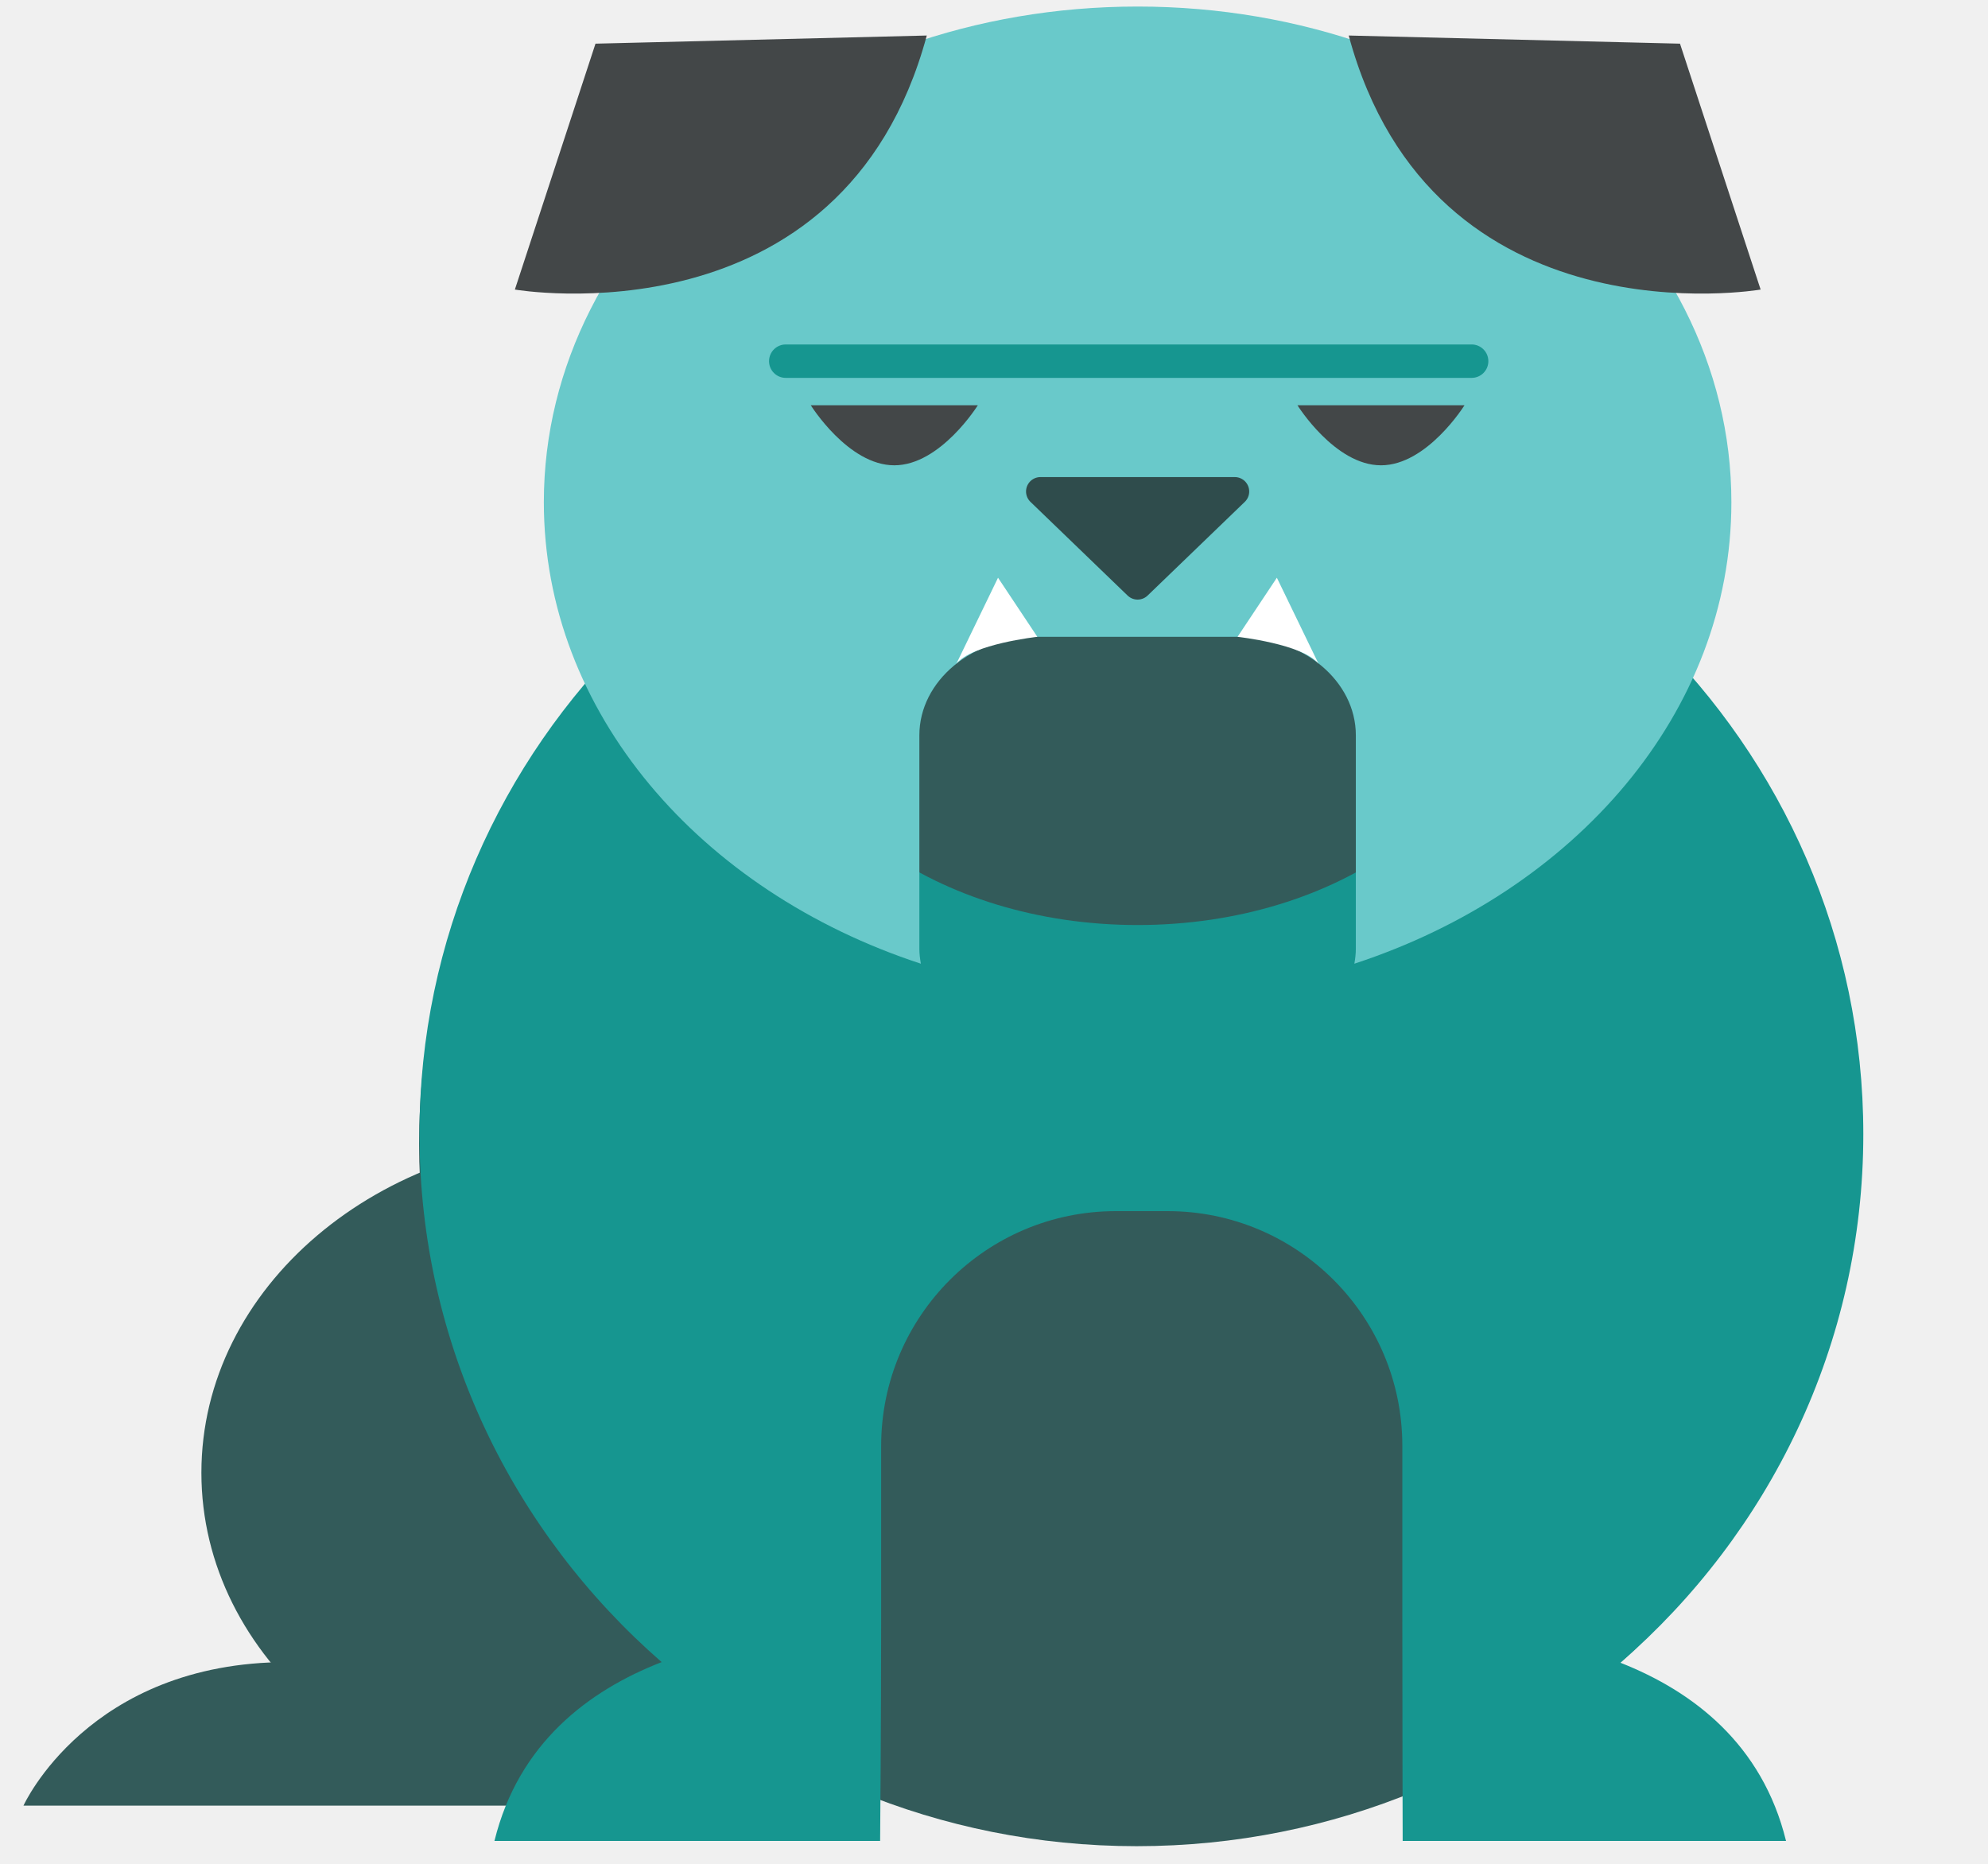
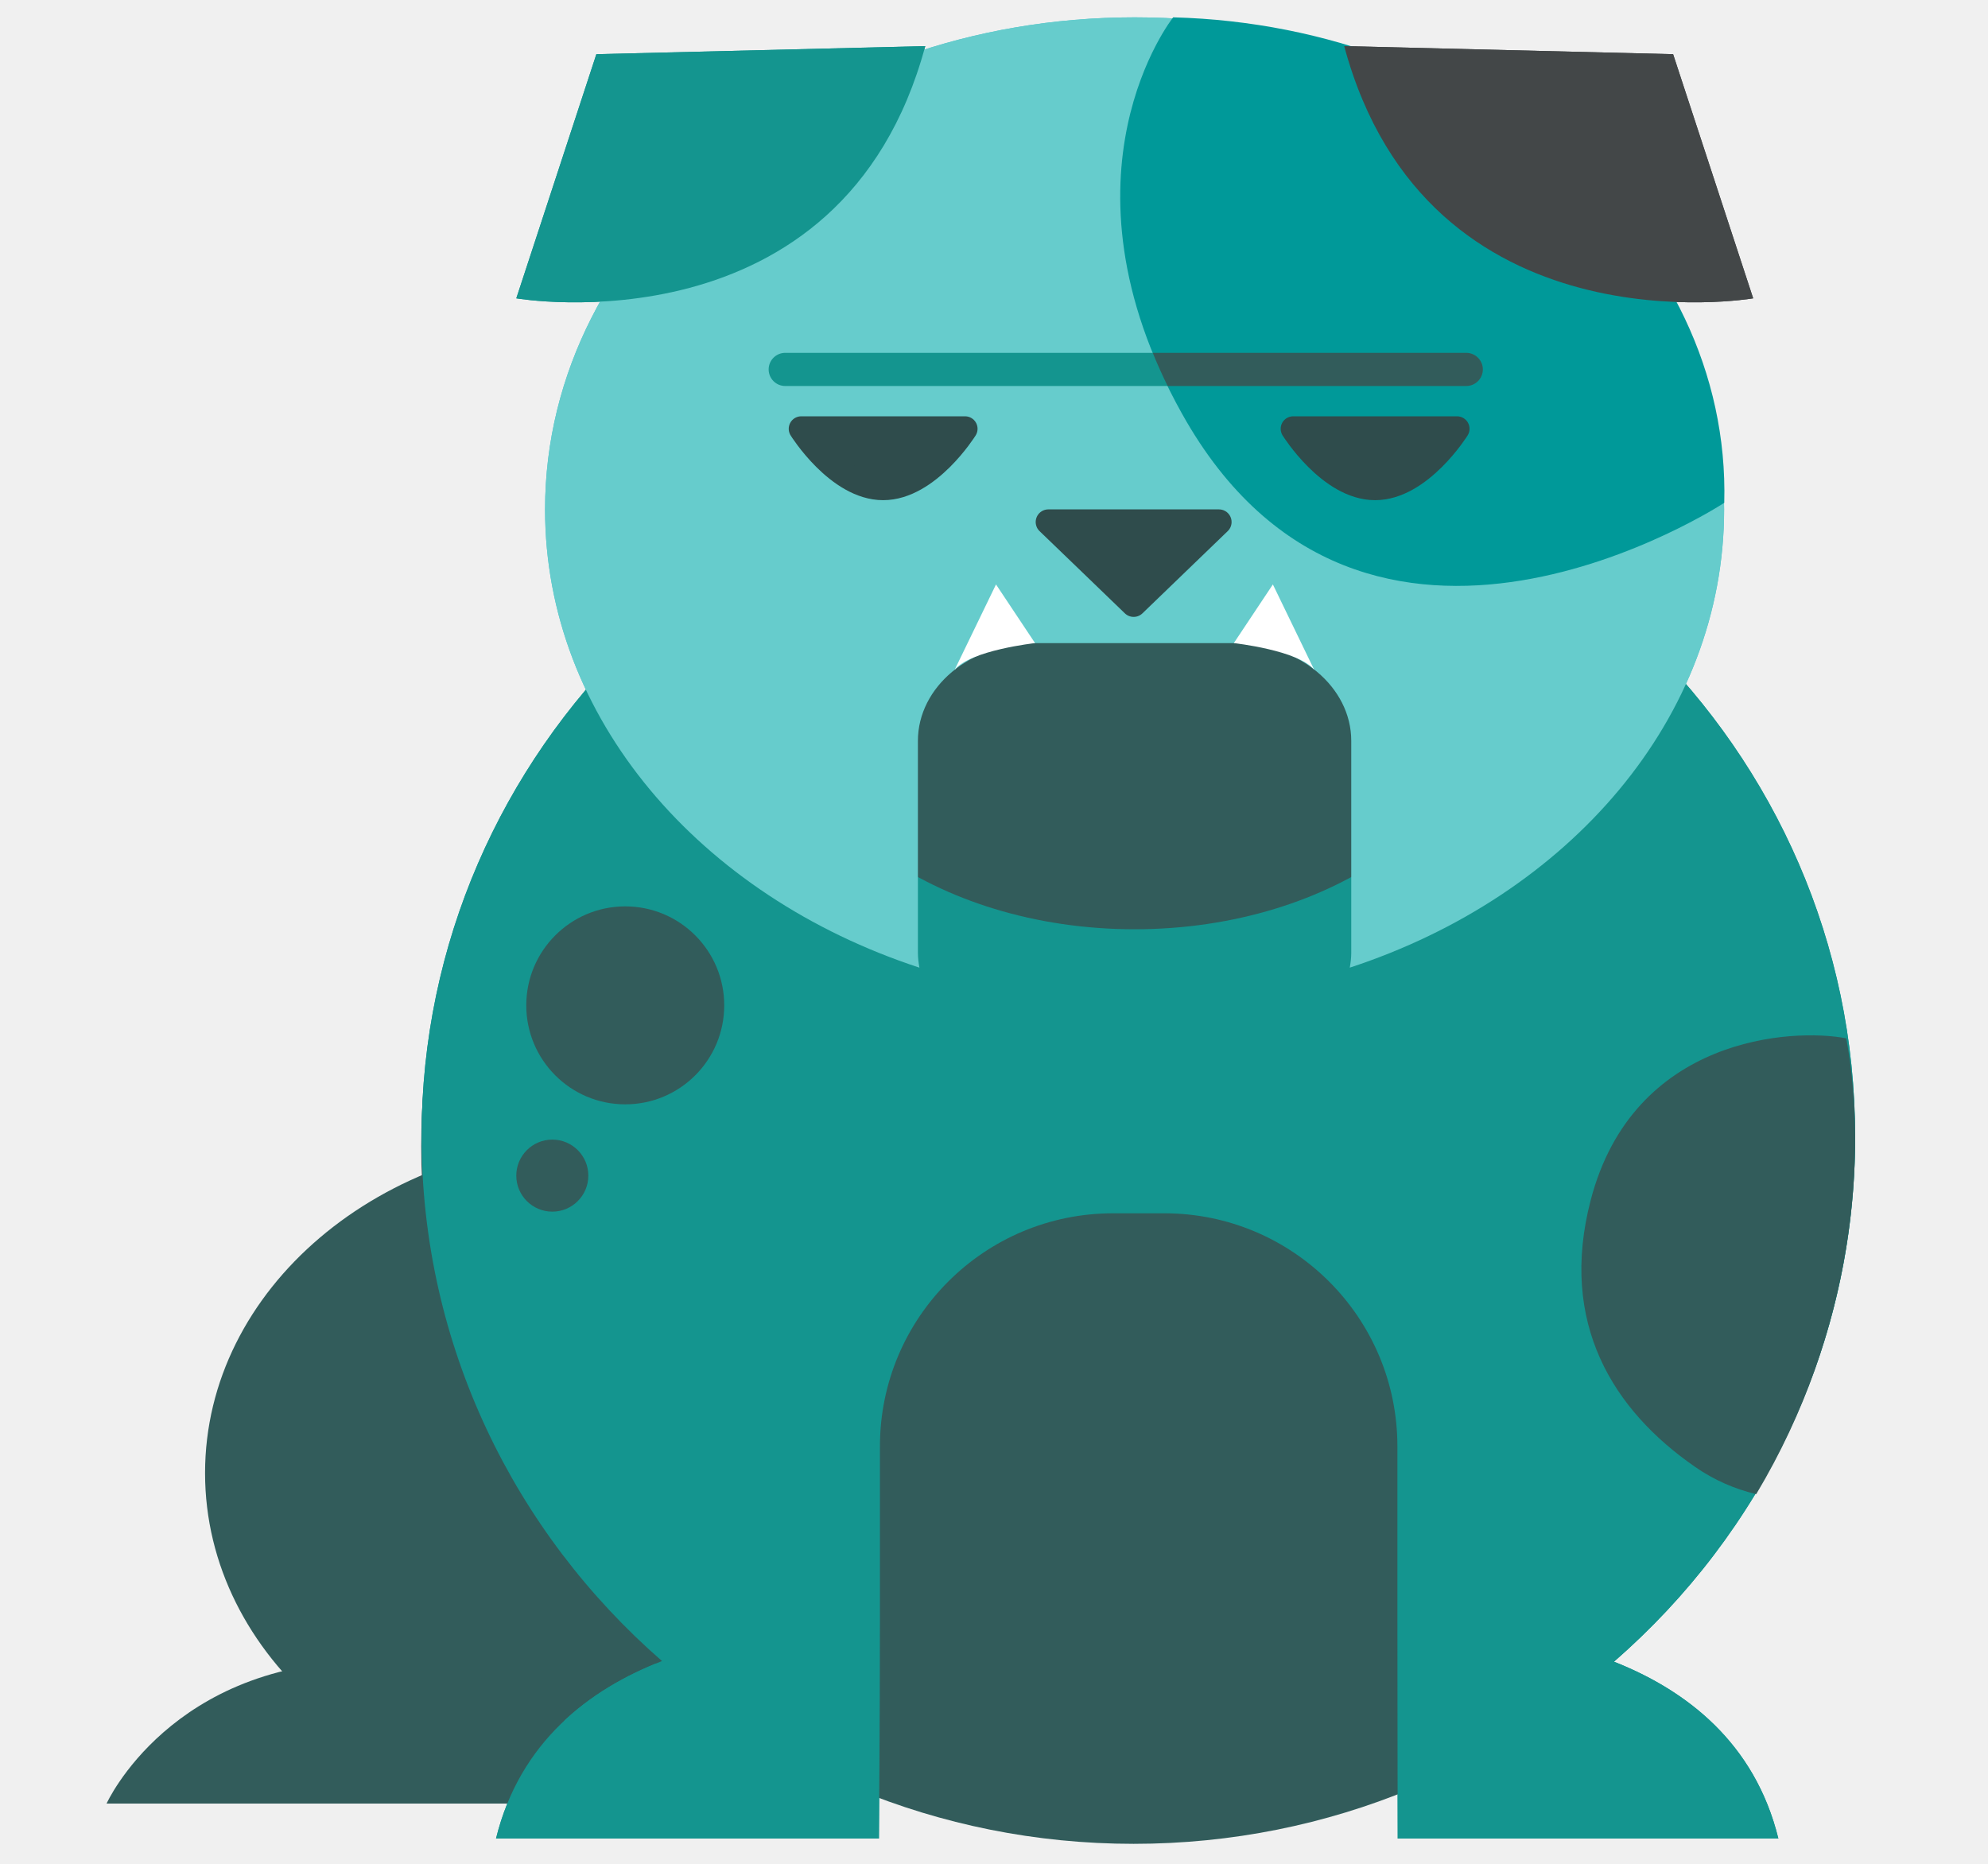
<svg xmlns="http://www.w3.org/2000/svg" version="1.1" id="Layer_1" x="0px" y="0px" width="160px" height="150px" viewBox="0 0 160 150" enable-background="new 0 0 160 150" xml:space="preserve">
-   <ellipse fill="#335B5A" cx="47.996" cy="118.525" rx="31.787" ry="26.988" />
-   <path fill="#335B5A" d="M1.889,145.319c0,0,5.207-11.553,21.264-11.553c16.056,0,22.131,11.553,22.131,11.553H1.889z" />
-   <ellipse fill="#335B5A" cx="91.481" cy="92.04" rx="57.752" ry="56.542" />
-   <path fill="#169690" d="M130.416,133.818c11.988-10.42,19.549-25.615,19.549-42.546c0-31.417-26.013-56.886-58.102-56.886  c-32.089,0-58.103,25.469-58.103,56.886c0,16.903,7.538,32.076,19.492,42.495c-5.878,2.285-11.525,6.532-13.457,14.391h31.04  c0,0,0.083-9.59,0.083-17.809v-13.982c0-10.435,8.459-18.895,18.895-18.895h4.157c10.436,0,18.894,8.46,18.894,18.895v13.982  c0,8.219,0.027,17.809,0.027,17.809h30.854C141.827,140.357,136.247,136.115,130.416,133.818z" />
-   <ellipse fill="#335B5A" cx="91.56" cy="53.415" rx="29.185" ry="21.032" />
-   <path fill="#69C9CA" d="M91.557,0.527c-26.391,0-47.787,17.86-47.787,39.892c0,16.893,12.583,31.322,30.345,37.141  c-0.072-0.396-0.122-0.799-0.122-1.21V59.178c0-4.377,4.251-7.926,9.495-7.926h16.141c5.242,0,9.493,3.548,9.493,7.926V76.35  c0,0.411-0.049,0.814-0.12,1.21c17.763-5.819,30.345-20.248,30.345-37.141C139.347,18.387,117.953,0.527,91.557,0.527z" />
-   <path fill="#FFFFFF" d="M76.974,53.415l3.35-6.919l3.165,4.756C83.489,51.252,78.24,51.829,76.974,53.415z" />
-   <path fill="#FFFFFF" d="M106.117,53.415l-3.351-6.919l-3.164,4.756C99.602,51.252,104.85,51.829,106.117,53.415z" />
-   <polygon fill="#2F4C4C" stroke="#2F4C4C" stroke-width="2.319" stroke-linecap="round" stroke-linejoin="round" stroke-miterlimit="10" points="  91.558,47.096 87.648,43.325 83.738,39.555 91.558,39.555 99.38,39.555 95.47,43.325 " />
-   <path fill="#434748" d="M74.59,2.859L47.927,3.514l-6.489,19.79C41.438,23.304,67.84,27.857,74.59,2.859z" />
-   <path fill="#434748" d="M108.548,2.859l26.663,0.655l6.49,19.79C141.702,23.304,115.299,27.857,108.548,2.859z" />
-   <path fill="#434748" d="M78.698,32.616c0,0-3.009,4.832-6.722,4.832s-6.721-4.832-6.721-4.832h6.721H78.698z" />
-   <path fill="#434748" d="M117.867,32.616c0,0-3.009,4.832-6.721,4.832c-3.714,0-6.722-4.832-6.722-4.832h6.722H117.867z" />
-   <path fill="#169690" d="M119.787,29.067c0,0.743-0.602,1.345-1.344,1.345c0,0-30.725,0-26.116,0s-29.088,0-29.088,0  c-0.743,0-1.344-0.602-1.344-1.345l0,0c0-0.742,0.602-1.344,1.344-1.344c0,0,24.671,0,29.088,0c4.416,0,26.116,0,26.116,0  C119.185,27.723,119.787,28.326,119.787,29.067L119.787,29.067z" />
+   <g>
+     <ellipse fill="#325C5B" cx="48.063" cy="118.552" rx="31.559" ry="26.793" />
+     <path fill="#14958F" d="M129.896,133.733c11.901-10.345,19.41-25.432,19.41-42.242c0-31.191-25.829-56.479-57.688-56.479   S33.929,60.3,33.929,91.491c0,16.784,7.483,31.849,19.353,42.192c-5.835,2.269-11.444,6.487-13.362,14.287h30.818   c0,0,0.082-9.521,0.082-17.68v-13.882c0-10.36,8.399-18.761,18.761-18.761h4.127c10.361,0,18.759,8.4,18.759,18.761v13.882   c0,8.158,0.026,17.68,0.026,17.68h30.636C141.227,140.227,135.685,136.016,129.896,133.733z" />
+     <ellipse fill="#325C5B" cx="91.317" cy="53.905" rx="28.976" ry="20.883" />
+     <path fill="#4EC3CC" d="M91.314,1.395c-26.203,0-47.446,17.733-47.446,39.608c0,16.771,12.492,31.098,30.129,36.874   c-0.071-0.393-0.121-0.793-0.121-1.201v-17.05c0-4.345,4.22-7.869,9.427-7.869h16.024c5.207,0,9.426,3.524,9.426,7.869v17.05   c0,0.408-0.048,0.809-0.12,1.201c17.635-5.776,30.129-20.103,30.129-36.874C138.763,19.127,117.521,1.395,91.314,1.395z" />
+     <path fill="#14958F" d="M74.469,3.71L47.997,4.361l-6.443,19.649C41.553,24.011,67.767,28.529,74.469,3.71z" />
+     <path fill="#434748" d="M108.184,3.71l26.473,0.651l6.444,19.649C141.101,24.011,114.887,28.529,108.184,3.71z" />
+     <path fill="#4EC3CC" d="M78.546,33.255h-6.673H65.2c0,0,0.556,0.89,1.48,1.903h10.384C77.99,34.145,78.546,33.255,78.546,33.255z" />
+     <path fill="#434748" d="M66.681,35.158c1.223,1.339,3.093,2.894,5.192,2.894s3.969-1.555,5.192-2.894H66.681z" />
+     <path fill="#4EC3CC" d="M117.436,33.255h-6.673h-6.674c0,0,0.557,0.89,1.481,1.903h10.384   C116.88,34.145,117.436,33.255,117.436,33.255z" />
+     <path fill="#434748" d="M105.57,35.158c1.222,1.339,3.094,2.894,5.192,2.894s3.969-1.555,5.191-2.894H105.57z" />
+     <path fill="#14958F" d="M119.344,29.731c0,0.737-0.599,1.335-1.337,1.335c0,0-30.506,0-25.929,0c4.575,0-28.88,0-28.88,0   c-0.737,0-1.335-0.598-1.335-1.335l0,0c0-0.736,0.598-1.334,1.335-1.334c0,0,24.494,0,28.88,0c4.385,0,25.929,0,25.929,0   C118.745,28.397,119.344,28.995,119.344,29.731L119.344,29.731z" />
+     <path fill="#FFFFFF" d="M76.835,53.905l3.326-6.869l3.143,4.721C83.304,51.757,78.092,52.332,76.835,53.905z" />
+     <path fill="#FFFFFF" d="M105.77,53.905l-3.325-6.869l-3.143,4.721C99.302,51.757,104.512,52.332,105.77,53.905z" />
+     <polygon fill="#2F4C4C" stroke="#2F4C4C" stroke-width="2.303" stroke-linecap="round" stroke-linejoin="round" stroke-miterlimit="10" points="   91.317,47.631 87.435,43.887 83.551,40.145 91.317,40.145 99.081,40.145 95.198,43.887  " />
+     <path fill="#325C5B" d="M8.577,145.153c0,0,5.17-11.47,21.111-11.47c15.942,0,21.974,11.47,21.974,11.47H8.577z" />
+     <ellipse fill="#325C5B" cx="91.239" cy="92.254" rx="57.34" ry="56.139" />
+     <path fill="#14958F" d="M129.896,133.733c11.901-10.345,19.41-25.432,19.41-42.242c0-31.191-25.829-56.479-57.688-56.479   S33.929,60.3,33.929,91.491c0,16.784,7.483,31.849,19.353,42.192c-5.835,2.269-11.444,6.487-13.362,14.287h30.818   c0,0,0.082-9.521,0.082-17.68v-13.882c0-10.36,8.399-18.761,18.761-18.761h4.127c10.361,0,18.759,8.4,18.759,18.761v13.882   c0,8.158,0.026,17.68,0.026,17.68h30.636C141.227,140.227,135.685,136.016,129.896,133.733z" />
+     <path fill="#4EC3CC" d="M78.546,33.255h-6.673H65.2c0,0,0.556,0.89,1.48,1.903h10.384C77.99,34.145,78.546,33.255,78.546,33.255z" />
+     <path fill="#4EC3CC" d="M117.436,33.255h-6.673h-6.674c0,0,0.557,0.89,1.481,1.903h10.384   C116.88,34.145,117.436,33.255,117.436,33.255z" />
+     <path fill="#4EC3CC" d="M78.457,33.299l-6.674-0.001l-6.673,0.001c0,0,0.557,0.89,1.481,1.904h10.384   C77.901,34.189,78.457,33.299,78.457,33.299z" />
+     <path fill="#4EC3CC" d="M117.347,33.299l-6.675-0.001l-6.673,0.001c0,0,0.557,0.89,1.481,1.904h10.384   C116.79,34.189,117.347,33.299,117.347,33.299z" />
+     <ellipse fill="#325C5B" cx="91.317" cy="53.905" rx="28.976" ry="20.883" />
+     <path fill="#66CCCC" d="M91.314,1.395c-26.203,0-47.446,17.733-47.446,39.608c0,16.771,12.492,31.098,30.129,36.874   c-0.071-0.393-0.121-0.793-0.121-1.201v-17.05c0-4.345,4.22-7.869,9.427-7.869h16.024c5.207,0,9.426,3.524,9.426,7.869v17.05   c0,0.408-0.048,0.809-0.12,1.201c17.635-5.776,30.129-20.103,30.129-36.874C138.763,19.127,117.521,1.395,91.314,1.395z" />
+     <path fill="#14958F" d="M74.469,3.71L47.997,4.361l-6.443,19.649C41.553,24.011,67.767,28.529,74.469,3.71z" />
+     <path fill="#FFFFFF" d="M76.835,53.905l3.326-6.869l3.143,4.721C83.304,51.757,78.092,52.332,76.835,53.905z" />
+     <path fill="#FFFFFF" d="M105.77,53.905l-3.325-6.869l-3.143,4.721C99.302,51.757,104.512,52.332,105.77,53.905z" />
+     <path fill="#009999" d="M138.773,40.467c0.557-20.913-19.301-38.405-44.353-39.072c0,0-10.048,12.626,0.713,31.903   C109.773,59.523,138.773,40.467,138.773,40.467z" />
+     <path fill="#434748" d="M108.184,3.71l26.473,0.651l6.444,19.649C141.101,24.011,114.887,28.529,108.184,3.71z" />
+     <path fill="#14958F" d="M119.344,29.731c0,0.737-0.599,1.335-1.337,1.335c0,0-30.506,0-25.929,0c4.575,0-28.88,0-28.88,0   c-0.737,0-1.335-0.598-1.335-1.335l0,0c0-0.736,0.598-1.334,1.335-1.334c0,0,24.494,0,28.88,0c4.385,0,25.929,0,25.929,0   C118.745,28.397,119.344,28.995,119.344,29.731L119.344,29.731z" />
+     <polygon fill="#2F4C4C" stroke="#2F4C4C" stroke-width="2.035" stroke-linecap="round" stroke-linejoin="round" stroke-miterlimit="10" points="   91.24,48.631 87.809,45.322 84.373,42.013 91.24,42.013 98.104,42.013 94.671,45.322  " />
+     <path fill="#2F4C4C" stroke="#2F4C4C" stroke-width="2.011" stroke-linecap="round" stroke-linejoin="round" stroke-miterlimit="10" d="   M77.671,34.51c0,0-2.951,4.739-6.593,4.739c-3.642,0-6.593-4.739-6.593-4.739l6.593,0L77.671,34.51z" />
+     <path fill="#2F4C4C" stroke="#2F4C4C" stroke-width="2.011" stroke-linecap="round" stroke-linejoin="round" stroke-miterlimit="10" d="   M117.267,34.51c0,0-2.954,4.739-6.595,4.739c-3.642,0-6.593-4.739-6.593-4.739l6.593,0L117.267,34.51z" />
+     <path fill="#325C5B" d="M93.974,31.066c6.476,0,24.033,0,24.033,0c0.738,0,1.337-0.598,1.337-1.335   c0-0.736-0.599-1.334-1.337-1.334c0,0-19.652,0-25.231,0C93.131,29.271,93.529,30.16,93.974,31.066z" />
+     <path fill="#325C5B" d="M148.595,83.568c-4.292-0.842-17.144-0.168-20.575,13.034c-2.57,9.883,1.798,16.877,8.4,21.45   c1.537,1.068,3.211,1.793,4.927,2.196C149.253,107.031,150.326,92.883,148.595,83.568z" />
+     <circle fill="#325C5B" cx="50.322" cy="80.912" r="7.966" />
+     <circle fill="#325C5B" cx="44.452" cy="94.615" r="2.899" />
+   </g>
</svg>
